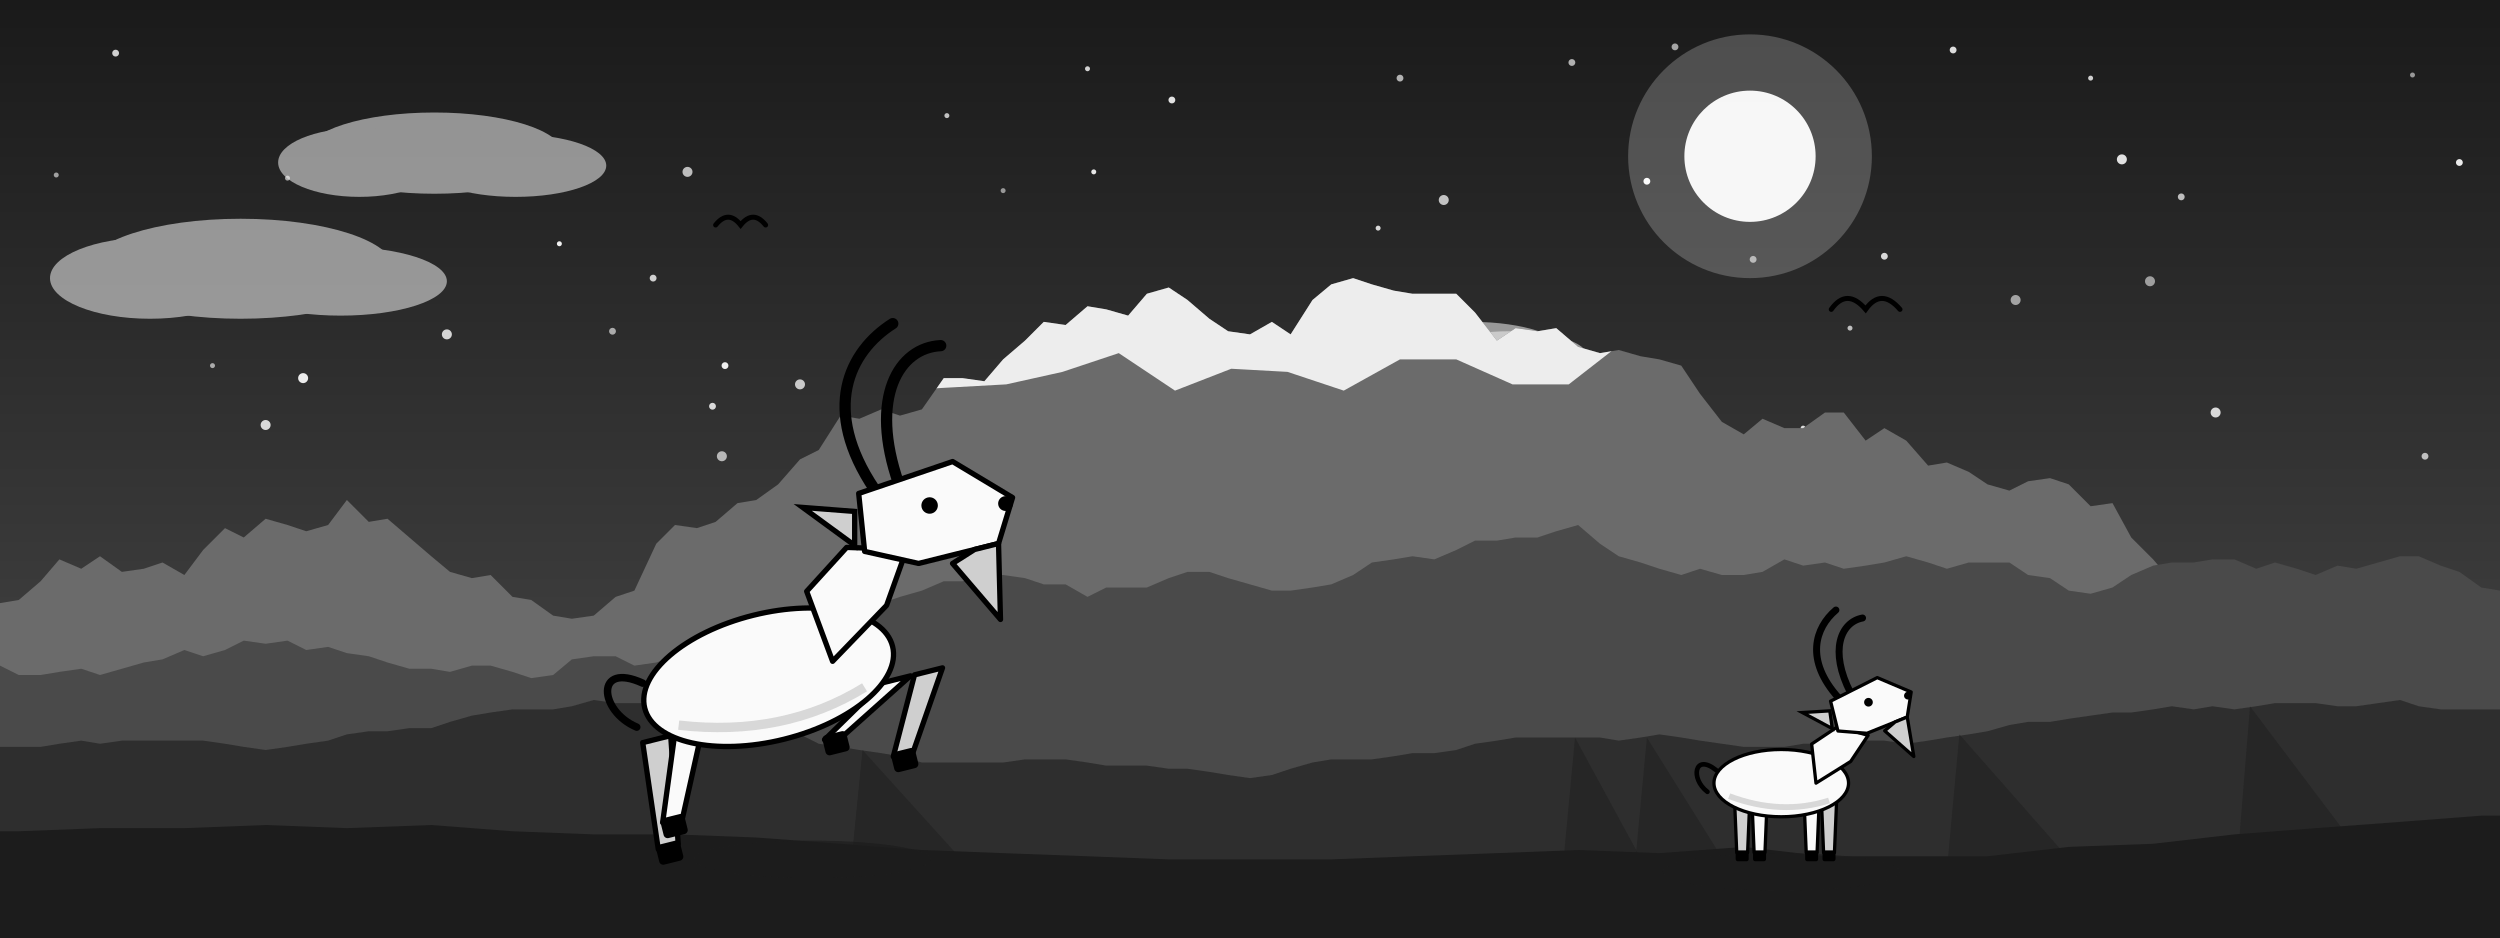
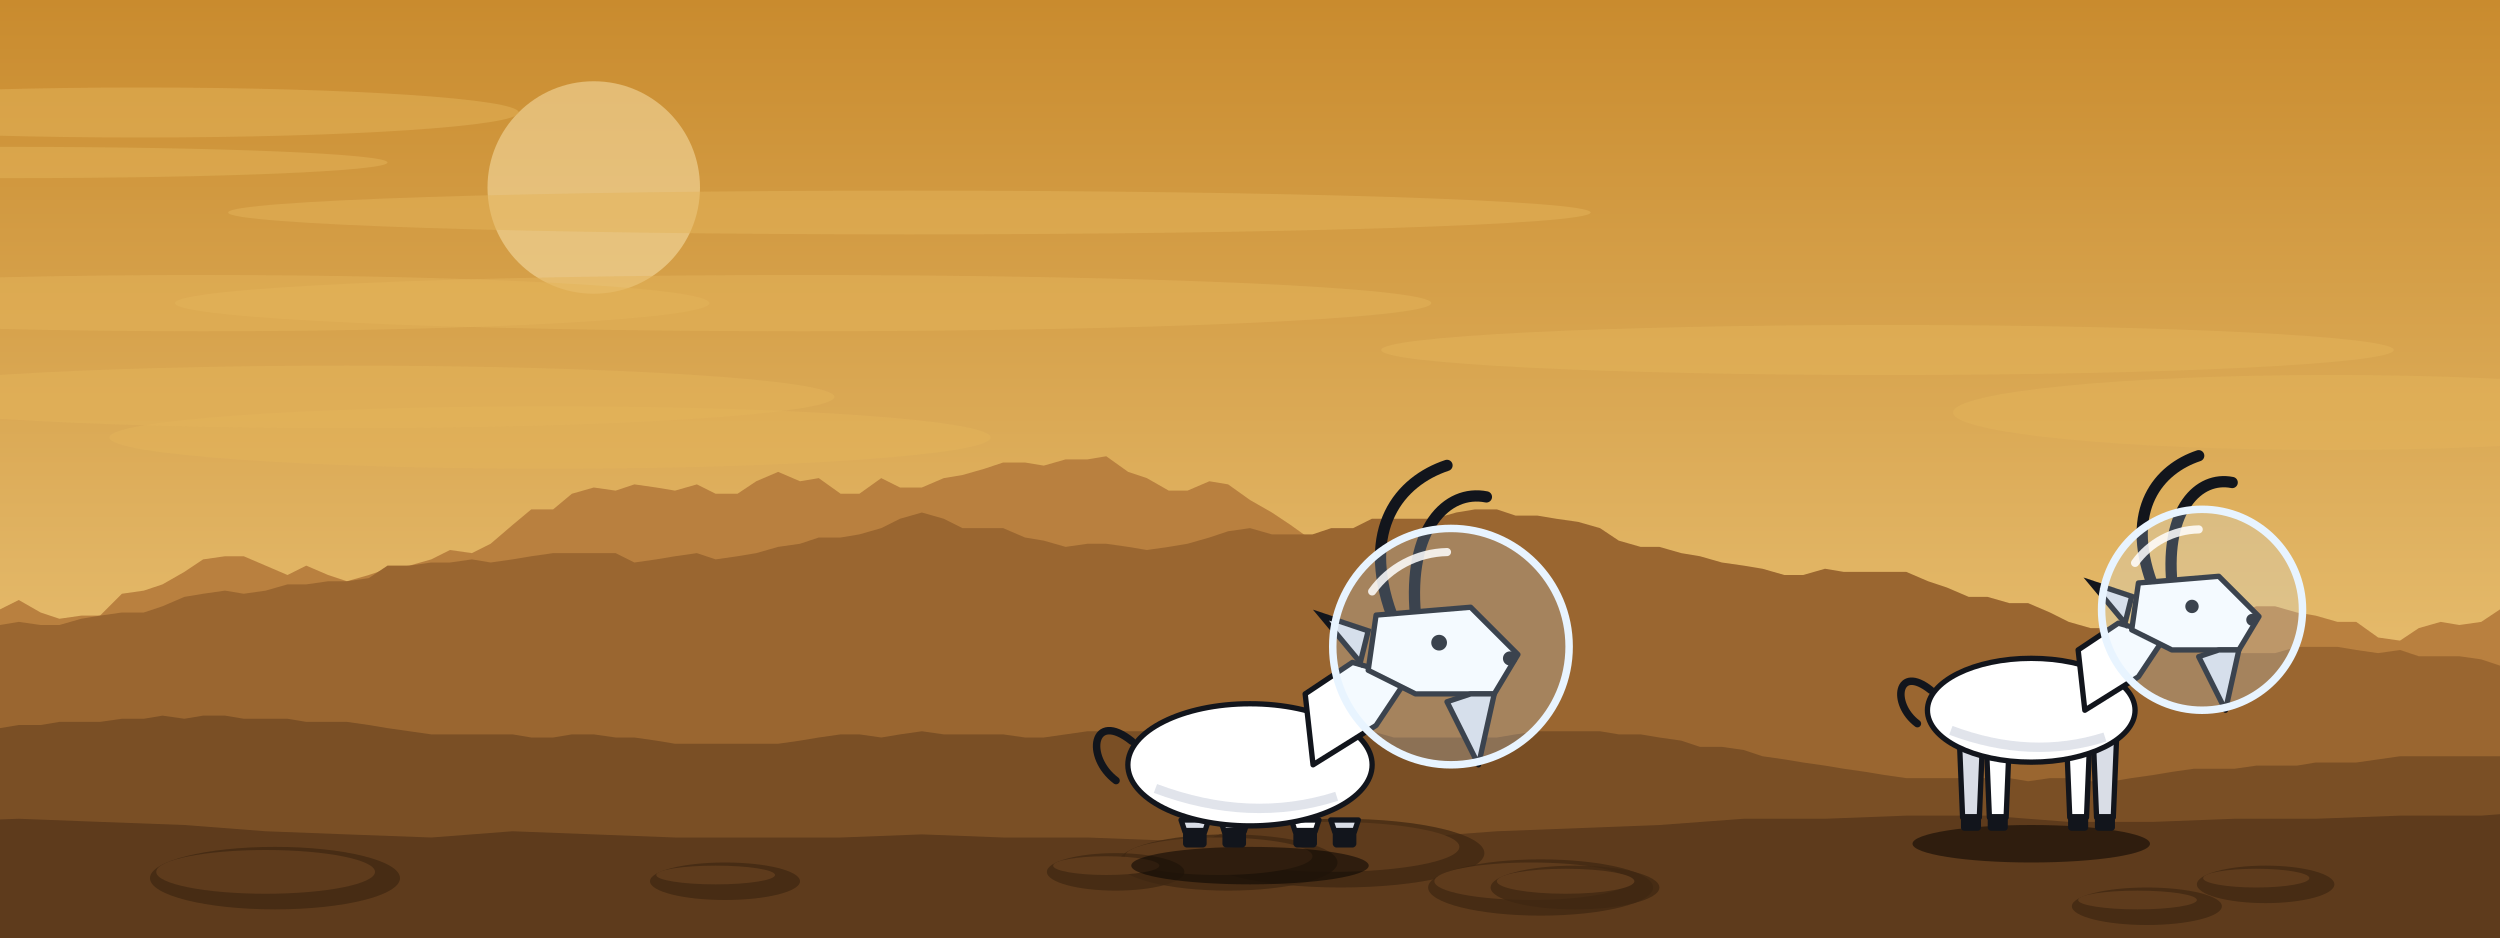
<svg xmlns="http://www.w3.org/2000/svg" viewBox="0 0 800 300" role="img" aria-labelledby="t10">
  <defs>
    <linearGradient id="g10" x1="0" y1="0" x2="0" y2="1">
-       <stop offset="0" stop-color="#1a1a1a" />
-       <stop offset="1" stop-color="#4d4d4d" />
+       <stop offset="0" stop-color="#c98b2e" />
+       <stop offset="1" stop-color="#f1cf86" />
    </linearGradient>
  </defs>
  <rect width="800" height="300" fill="url(#g10)" />
-   <circle cx="231" cy="146" r="1.6" fill="#ffffff" opacity="0.65" />
-   <circle cx="209" cy="89" r="1.1" fill="#ffffff" opacity="0.78" />
-   <circle cx="577" cy="137" r="0.8" fill="#ffffff" opacity="0.83" />
-   <circle cx="179" cy="78" r="0.8" fill="#ffffff" opacity="0.93" />
-   <circle cx="536" cy="15" r="1.1" fill="#ffffff" opacity="0.60" />
-   <circle cx="92" cy="57" r="0.8" fill="#ffffff" opacity="0.61" />
-   <circle cx="448" cy="25" r="1.1" fill="#ffffff" opacity="0.66" />
-   <circle cx="462" cy="64" r="1.6" fill="#ffffff" opacity="0.72" />
-   <circle cx="585" cy="142" r="1.1" fill="#ffffff" opacity="0.63" />
-   <circle cx="85" cy="136" r="1.6" fill="#ffffff" opacity="0.82" />
-   <circle cx="679" cy="51" r="1.6" fill="#ffffff" opacity="0.86" />
-   <circle cx="688" cy="90" r="1.6" fill="#ffffff" opacity="0.55" />
-   <circle cx="698" cy="63" r="1.1" fill="#ffffff" opacity="0.70" />
-   <circle cx="495" cy="149" r="1.6" fill="#ffffff" opacity="0.79" />
-   <circle cx="97" cy="121" r="1.6" fill="#ffffff" opacity="0.91" />
-   <circle cx="469" cy="136" r="1.6" fill="#ffffff" opacity="0.99" />
-   <circle cx="772" cy="24" r="0.8" fill="#ffffff" opacity="0.54" />
-   <circle cx="350" cy="55" r="0.8" fill="#ffffff" opacity="0.89" />
-   <circle cx="228" cy="130" r="1.1" fill="#ffffff" opacity="0.82" />
-   <circle cx="274" cy="116" r="0.8" fill="#ffffff" opacity="0.93" />
-   <circle cx="534" cy="145" r="1.1" fill="#ffffff" opacity="0.97" />
-   <circle cx="561" cy="83" r="1.1" fill="#ffffff" opacity="0.59" />
-   <circle cx="220" cy="55" r="1.6" fill="#ffffff" opacity="0.70" />
-   <circle cx="375" cy="32" r="1.1" fill="#ffffff" opacity="0.87" />
-   <circle cx="776" cy="146" r="1.1" fill="#ffffff" opacity="0.69" />
-   <circle cx="669" cy="25" r="0.8" fill="#ffffff" opacity="0.79" />
-   <circle cx="303" cy="37" r="0.8" fill="#ffffff" opacity="0.72" />
-   <circle cx="441" cy="73" r="0.8" fill="#ffffff" opacity="0.83" />
-   <circle cx="787" cy="52" r="1.1" fill="#ffffff" opacity="0.91" />
-   <circle cx="527" cy="58" r="1.1" fill="#ffffff" opacity="0.98" />
-   <circle cx="18" cy="56" r="0.8" fill="#ffffff" opacity="0.57" />
-   <circle cx="709" cy="132" r="1.6" fill="#ffffff" opacity="0.82" />
-   <circle cx="592" cy="105" r="0.8" fill="#ffffff" opacity="0.69" />
-   <circle cx="503" cy="20" r="1.1" fill="#ffffff" opacity="0.65" />
-   <circle cx="463" cy="111" r="1.1" fill="#ffffff" opacity="0.82" />
-   <circle cx="348" cy="22" r="0.8" fill="#ffffff" opacity="0.80" />
-   <circle cx="603" cy="82" r="1.1" fill="#ffffff" opacity="0.82" />
-   <circle cx="321" cy="61" r="0.8" fill="#ffffff" opacity="0.53" />
-   <circle cx="232" cy="117" r="1.1" fill="#ffffff" opacity="0.92" />
-   <circle cx="196" cy="106" r="1.1" fill="#ffffff" opacity="0.60" />
-   <circle cx="256" cy="123" r="1.6" fill="#ffffff" opacity="0.74" />
-   <circle cx="375" cy="120" r="0.8" fill="#ffffff" opacity="0.67" />
-   <circle cx="645" cy="96" r="1.6" fill="#ffffff" opacity="0.57" />
-   <circle cx="143" cy="107" r="1.6" fill="#ffffff" opacity="0.80" />
-   <circle cx="37" cy="17" r="1.1" fill="#ffffff" opacity="0.79" />
-   <circle cx="625" cy="16" r="1.1" fill="#ffffff" opacity="0.84" />
-   <circle cx="403" cy="117" r="0.8" fill="#ffffff" opacity="0.55" />
-   <circle cx="68" cy="117" r="0.8" fill="#ffffff" opacity="0.60" />
-   <circle cx="560" cy="50" r="21" fill="#ffffff" opacity=".95" />
-   <circle cx="560" cy="50" r="39" fill="#ffffff" opacity=".22" />
-   <g fill="#f2f2f2" opacity="0.55">
-     <ellipse cx="77" cy="86" rx="49" ry="16" />
-     <ellipse cx="48" cy="89" rx="32" ry="13" />
-     <ellipse cx="109" cy="90" rx="34" ry="11" />
-   </g>
-   <g fill="#f2f2f2" opacity="0.55">
-     <ellipse cx="139" cy="49" rx="41" ry="13" />
-     <ellipse cx="115" cy="52" rx="26" ry="11" />
-     <ellipse cx="165" cy="53" rx="29" ry="10" />
-   </g>
-   <g fill="#f2f2f2" opacity="0.55">
-     <ellipse cx="471" cy="113" rx="30" ry="10" />
-     <ellipse cx="453" cy="116" rx="19" ry="8" />
-     <ellipse cx="490" cy="117" rx="21" ry="7" />
-   </g>
-   <g fill="#f2f2f2" opacity="0.55">
-     <ellipse cx="483" cy="114" rx="25" ry="8" />
-     <ellipse cx="468" cy="117" rx="16" ry="7" />
-     <ellipse cx="499" cy="118" rx="17" ry="6" />
-   </g>
-   <path d="M229,72 q4,-5 8,0 q4,-5 8,0" fill="none" stroke="#000000" stroke-width="1.6" stroke-linecap="round" />
-   <path d="M586,99 q5,-7 11,0 q5,-7 11,0" fill="none" stroke="#000000" stroke-width="1.6" stroke-linecap="round" />
-   <path d="M-20,204 L-13,202 L-7,200 L-0,193 L6,192 L13,186 L19,179 L26,182 L32,178 L39,183 L46,182 L52,180 L59,184 L65,176 L72,169 L78,172 L85,166 L92,168 L98,170 L105,168 L111,160 L118,167 L124,166 L131,172 L138,178 L144,183 L151,185 L157,184 L164,191 L170,192 L177,197 L183,198 L190,197 L197,191 L203,189 L210,174 L216,168 L223,169 L229,167 L236,161 L242,160 L249,155 L256,147 L262,144 L269,133 L275,134 L282,131 L288,133 L295,131 L302,121 L308,121 L315,122 L321,115 L328,109 L334,103 L341,104 L348,98 L354,99 L361,101 L367,94 L374,92 L380,96 L387,102 L393,106 L400,107 L407,103 L413,107 L420,96 L426,91 L433,89 L439,91 L446,93 L452,94 L459,94 L466,94 L472,100 L479,109 L485,105 L492,106 L498,105 L505,111 L512,113 L518,112 L525,114 L531,115 L538,117 L544,126 L551,135 L558,139 L564,134 L571,137 L577,137 L584,132 L590,132 L597,141 L603,137 L610,141 L617,149 L623,148 L630,151 L636,155 L643,157 L649,154 L656,153 L662,155 L669,162 L676,161 L682,172 L689,179 L695,186 L702,190 L708,200 L715,206 L722,204 L728,208 L735,210 L741,214 L748,211 L754,203 L761,204 L768,197 L774,207 L781,210 L787,206 L794,210 L800,209 L807,200 L813,207 L820,205 L820,305 L-20,305 Z" fill="#6b6b6b" />
-   <clipPath id="c10118">
-     <path d="M-20,-5 L820,-5 L826,114 L808,115 L790,122 L772,118 L754,122 L736,124 L718,113 L700,120 L682,116 L664,124 L646,118 L628,112 L610,113 L592,120 L574,114 L556,117 L538,112 L520,109 L502,123 L484,123 L466,115 L448,115 L430,125 L412,119 L394,118 L376,125 L358,113 L340,119 L322,123 L304,124 L286,125 L268,120 L250,123 L232,124 L214,118 L196,110 L178,117 L160,119 L142,111 L124,121 L106,114 L88,126 L70,127 L52,115 L34,116 L16,110 L-2,120 L-20,121 Z" />
-   </clipPath>
-   <path d="M-20,204 L-13,202 L-7,200 L-0,193 L6,192 L13,186 L19,179 L26,182 L32,178 L39,183 L46,182 L52,180 L59,184 L65,176 L72,169 L78,172 L85,166 L92,168 L98,170 L105,168 L111,160 L118,167 L124,166 L131,172 L138,178 L144,183 L151,185 L157,184 L164,191 L170,192 L177,197 L183,198 L190,197 L197,191 L203,189 L210,174 L216,168 L223,169 L229,167 L236,161 L242,160 L249,155 L256,147 L262,144 L269,133 L275,134 L282,131 L288,133 L295,131 L302,121 L308,121 L315,122 L321,115 L328,109 L334,103 L341,104 L348,98 L354,99 L361,101 L367,94 L374,92 L380,96 L387,102 L393,106 L400,107 L407,103 L413,107 L420,96 L426,91 L433,89 L439,91 L446,93 L452,94 L459,94 L466,94 L472,100 L479,109 L485,105 L492,106 L498,105 L505,111 L512,113 L518,112 L525,114 L531,115 L538,117 L544,126 L551,135 L558,139 L564,134 L571,137 L577,137 L584,132 L590,132 L597,141 L603,137 L610,141 L617,149 L623,148 L630,151 L636,155 L643,157 L649,154 L656,153 L662,155 L669,162 L676,161 L682,172 L689,179 L695,186 L702,190 L708,200 L715,206 L722,204 L728,208 L735,210 L741,214 L748,211 L754,203 L761,204 L768,197 L774,207 L781,210 L787,206 L794,210 L800,209 L807,200 L813,207 L820,205 L820,305 L-20,305 Z" fill="#f2f2f2" clip-path="url(#c10118)" opacity=".96" />
-   <path d="M-20,210 L-13,212 L-7,211 L-0,213 L6,216 L13,216 L19,215 L26,214 L32,216 L39,214 L46,212 L52,211 L59,208 L65,210 L72,208 L78,205 L85,206 L92,205 L98,208 L105,207 L111,209 L118,210 L124,212 L131,214 L138,214 L144,215 L151,213 L157,213 L164,215 L170,217 L177,216 L183,211 L190,210 L197,210 L203,213 L210,212 L216,210 L223,208 L229,204 L236,203 L242,200 L249,197 L256,197 L262,195 L269,194 L275,193 L282,193 L288,191 L295,189 L302,186 L308,186 L315,184 L321,184 L328,185 L334,187 L341,187 L348,191 L354,188 L361,188 L367,188 L374,185 L380,183 L387,183 L393,185 L400,187 L407,189 L413,189 L420,188 L426,187 L433,184 L439,180 L446,179 L452,178 L459,179 L466,176 L472,173 L479,173 L485,172 L492,172 L498,170 L505,168 L512,174 L518,178 L525,180 L531,182 L538,184 L544,182 L551,184 L558,184 L564,183 L571,179 L577,181 L584,180 L590,182 L597,181 L603,180 L610,178 L617,180 L623,182 L630,180 L636,180 L643,180 L649,184 L656,185 L662,189 L669,190 L676,188 L682,184 L689,181 L695,180 L702,180 L708,179 L715,179 L722,182 L728,180 L735,182 L741,184 L748,181 L754,182 L761,180 L768,178 L774,178 L781,181 L787,183 L794,188 L800,189 L807,186 L813,185 L820,187 L820,305 L-20,305 Z" fill="#4a4a4a" />
-   <clipPath id="c10155">
-     <path d="M-20,-5 L820,-5 L826,152 L808,163 L790,162 L772,154 L754,164 L736,161 L718,149 L700,148 L682,157 L664,147 L646,157 L628,155 L610,150 L592,160 L574,151 L556,159 L538,147 L520,153 L502,155 L484,152 L466,156 L448,156 L430,150 L412,158 L394,155 L376,156 L358,163 L340,159 L322,150 L304,157 L286,153 L268,154 L250,150 L232,153 L214,161 L196,157 L178,151 L160,150 L142,150 L124,146 L106,157 L88,152 L70,160 L52,156 L34,146 L16,163 L-2,159 L-20,150 Z" />
-   </clipPath>
-   <path d="M-20,210 L-13,212 L-7,211 L-0,213 L6,216 L13,216 L19,215 L26,214 L32,216 L39,214 L46,212 L52,211 L59,208 L65,210 L72,208 L78,205 L85,206 L92,205 L98,208 L105,207 L111,209 L118,210 L124,212 L131,214 L138,214 L144,215 L151,213 L157,213 L164,215 L170,217 L177,216 L183,211 L190,210 L197,210 L203,213 L210,212 L216,210 L223,208 L229,204 L236,203 L242,200 L249,197 L256,197 L262,195 L269,194 L275,193 L282,193 L288,191 L295,189 L302,186 L308,186 L315,184 L321,184 L328,185 L334,187 L341,187 L348,191 L354,188 L361,188 L367,188 L374,185 L380,183 L387,183 L393,185 L400,187 L407,189 L413,189 L420,188 L426,187 L433,184 L439,180 L446,179 L452,178 L459,179 L466,176 L472,173 L479,173 L485,172 L492,172 L498,170 L505,168 L512,174 L518,178 L525,180 L531,182 L538,184 L544,182 L551,184 L558,184 L564,183 L571,179 L577,181 L584,180 L590,182 L597,181 L603,180 L610,178 L617,180 L623,182 L630,180 L636,180 L643,180 L649,184 L656,185 L662,189 L669,190 L676,188 L682,184 L689,181 L695,180 L702,180 L708,179 L715,179 L722,182 L728,180 L735,182 L741,184 L748,181 L754,182 L761,180 L768,178 L774,178 L781,181 L787,183 L794,188 L800,189 L807,186 L813,185 L820,187 L820,305 L-20,305 Z" fill="#f2f2f2" clip-path="url(#c10155)" opacity=".96" />
-   <path d="M-20,240 L-13,240 L-7,239 L-0,239 L6,239 L13,239 L19,238 L26,237 L32,238 L39,237 L46,237 L52,237 L59,237 L65,237 L72,238 L78,239 L85,240 L92,239 L98,238 L105,237 L111,235 L118,234 L124,234 L131,233 L138,233 L144,231 L151,229 L157,228 L164,227 L170,227 L177,227 L183,226 L190,224 L197,225 L203,225 L210,225 L216,226 L223,228 L229,228 L236,229 L242,231 L249,233 L256,235 L262,238 L269,239 L275,240 L282,241 L288,242 L295,244 L302,244 L308,244 L315,244 L321,244 L328,243 L334,243 L341,243 L348,244 L354,245 L361,245 L367,245 L374,246 L380,246 L387,247 L393,248 L400,249 L407,248 L413,246 L420,244 L426,243 L433,243 L439,243 L446,242 L452,241 L459,241 L466,240 L472,238 L479,237 L485,236 L492,236 L498,236 L505,236 L512,236 L518,237 L525,236 L531,235 L538,236 L544,237 L551,238 L558,239 L564,239 L571,239 L577,238 L584,238 L590,238 L597,237 L603,237 L610,238 L617,237 L623,236 L630,235 L636,234 L643,232 L649,231 L656,231 L662,230 L669,229 L676,228 L682,228 L689,227 L695,226 L702,227 L708,226 L715,227 L722,226 L728,225 L735,225 L741,225 L748,226 L754,226 L761,225 L768,224 L774,226 L781,227 L787,227 L794,227 L800,227 L807,227 L813,227 L820,226 L820,305 L-20,305 Z" fill="#2e2e2e" />
-   <clipPath id="c10205">
-     <path d="M-20,-5 L820,-5 L826,205 L808,212 L790,204 L772,205 L754,210 L736,207 L718,205 L700,208 L682,198 L664,202 L646,205 L628,213 L610,196 L592,212 L574,206 L556,211 L538,198 L520,206 L502,205 L484,205 L466,202 L448,208 L430,210 L412,204 L394,214 L376,204 L358,201 L340,204 L322,208 L304,210 L286,207 L268,197 L250,204 L232,211 L214,209 L196,197 L178,213 L160,214 L142,206 L124,200 L106,208 L88,201 L70,213 L52,212 L34,197 L16,213 L-2,200 L-20,201 Z" />
-   </clipPath>
-   <path d="M-20,240 L-13,240 L-7,239 L-0,239 L6,239 L13,239 L19,238 L26,237 L32,238 L39,237 L46,237 L52,237 L59,237 L65,237 L72,238 L78,239 L85,240 L92,239 L98,238 L105,237 L111,235 L118,234 L124,234 L131,233 L138,233 L144,231 L151,229 L157,228 L164,227 L170,227 L177,227 L183,226 L190,224 L197,225 L203,225 L210,225 L216,226 L223,228 L229,228 L236,229 L242,231 L249,233 L256,235 L262,238 L269,239 L275,240 L282,241 L288,242 L295,244 L302,244 L308,244 L315,244 L321,244 L328,243 L334,243 L341,243 L348,244 L354,245 L361,245 L367,245 L374,246 L380,246 L387,247 L393,248 L400,249 L407,248 L413,246 L420,244 L426,243 L433,243 L439,243 L446,242 L452,241 L459,241 L466,240 L472,238 L479,237 L485,236 L492,236 L498,236 L505,236 L512,236 L518,237 L525,236 L531,235 L538,236 L544,237 L551,238 L558,239 L564,239 L571,239 L577,238 L584,238 L590,238 L597,237 L603,237 L610,238 L617,237 L623,236 L630,235 L636,234 L643,232 L649,231 L656,231 L662,230 L669,229 L676,228 L682,228 L689,227 L695,226 L702,227 L708,226 L715,227 L722,226 L728,225 L735,225 L741,225 L748,226 L754,226 L761,225 L768,224 L774,226 L781,227 L787,227 L794,227 L800,227 L807,227 L813,227 L820,226 L820,305 L-20,305 Z" fill="#f2f2f2" clip-path="url(#c10205)" opacity=".96" />
-   <polygon points="720,226 766,287 714,300" fill="#1c1c1c" opacity=".45" />
-   <polygon points="627,235 686,302 621,300" fill="#1c1c1c" opacity=".45" />
-   <polygon points="276,240 333,303 270,300" fill="#1c1c1c" opacity=".45" />
-   <polygon points="504,236 535,293 498,300" fill="#1c1c1c" opacity=".45" />
-   <polygon points="527,236 562,292 521,300" fill="#1c1c1c" opacity=".45" />
-   <path d="M-20,266 L6,266 L32,265 L59,265 L85,264 L111,265 L138,264 L164,266 L190,267 L216,267 L242,268 L269,270 L295,272 L321,273 L348,274 L374,275 L400,275 L426,275 L452,274 L479,273 L505,272 L531,273 L558,271 L584,274 L610,274 L636,274 L662,271 L689,270 L715,267 L741,265 L768,263 L794,261 L820,261 L820,305 L-20,305 Z" fill="#1c1c1c" />
-   <ellipse cx="260" cy="275" rx="38" ry="6" fill="#1c1c1c" opacity=".7" />
-   <g transform="translate(260 273) rotate(-14) scale(1.318267 1.318267)">
-     <polygon points="-33.5,-36 -26.5,-36 -31.1,-10 -36.1,-10" fill="#cfcfcf" stroke="#000000" stroke-width="1.29" stroke-linejoin="round" />
-     <rect x="-36.6" y="-11" width="6" height="5" rx="1" fill="#000000" />
-     <polygon points="-25.5,-36 -18.5,-36 -28.5,-16 -33.5,-16" fill="#fafafa" stroke="#000000" stroke-width="1.29" stroke-linejoin="round" />
-     <rect x="-34.0" y="-17" width="6" height="5" rx="1" fill="#000000" />
-     <polygon points="26.5,-36 33.5,-36 14.5,-26 9.5,-26" fill="#fafafa" stroke="#000000" stroke-width="1.29" stroke-linejoin="round" />
-     <rect x="9.0" y="-27" width="6" height="5" rx="1" fill="#000000" />
-     <polygon points="34.5,-36 41.5,-36 29.7,-18 24.7,-18" fill="#cfcfcf" stroke="#000000" stroke-width="1.29" stroke-linejoin="round" />
-     <rect x="24.2" y="-19" width="6" height="5" rx="1" fill="#000000" />
-     <path d="M-30,-50 C-40,-58 -42,-46 -34,-40" fill="none" stroke="#000000" stroke-width="1.82" stroke-linecap="round" />
-     <ellipse cx="0" cy="-44" rx="31" ry="15.5" fill="#fafafa" stroke="#000000" stroke-width="1.29" />
-     <path d="M-24,-38 Q0,-29 22,-36" fill="none" stroke="#cfcfcf" stroke-width="2.28" opacity=".8" />
-     <polygon points="16,-44 32,-54 40,-66 26,-70 14,-62" fill="#fafafa" stroke="#000000" stroke-width="1.29" stroke-linejoin="round" />
-     <g transform="rotate(0 28 -58) translate(34 -74)">
-       <path d="M2,-8 C-6,-30 4,-42 16,-46" fill="none" stroke="#000000" stroke-width="2.73" stroke-linecap="round" />
-       <path d="M8,-8 C6,-30 16,-40 26,-38" fill="none" stroke="#000000" stroke-width="2.73" stroke-linecap="round" />
-       <polygon points="-4,-4 -16,-8 -6,4" fill="#cfcfcf" stroke="#000000" stroke-width="1.29" />
-       <polygon points="-2,-8 22,-10 34,2 28,12 8,12 -4,6" fill="#fafafa" stroke="#000000" stroke-width="1.29" stroke-linejoin="round" />
-       <polygon points="22,12 28,12 24,30 16,14" fill="#cfcfcf" stroke="#000000" stroke-width="1.29" stroke-linejoin="round" />
-       <circle cx="14" cy="-1" r="2" fill="#000000" />
-       <circle cx="32" cy="3" r="1.8" fill="#000000" />
+   <circle cx="190" cy="60" r="34" fill="#fff0c0" opacity=".45" />
+   <ellipse cx="4" cy="52" rx="120" ry="5" fill="#e3b45a" opacity=".5" />
+   <ellipse cx="291" cy="68" rx="218" ry="7" fill="#e3b45a" opacity=".5" />
+   <ellipse cx="604" cy="112" rx="162" ry="8" fill="#e3b45a" opacity=".5" />
+   <ellipse cx="257" cy="97" rx="201" ry="9" fill="#e3b45a" opacity=".5" />
+   <ellipse cx="65" cy="97" rx="162" ry="9" fill="#e3b45a" opacity=".5" />
+   <ellipse cx="746" cy="132" rx="121" ry="12" fill="#e3b45a" opacity=".5" />
+   <ellipse cx="45" cy="36" rx="121" ry="8" fill="#e3b45a" opacity=".5" />
+   <ellipse cx="176" cy="140" rx="141" ry="10" fill="#e3b45a" opacity=".5" />
+   <ellipse cx="111" cy="127" rx="156" ry="10" fill="#e3b45a" opacity=".5" />
+   <path d="M-20,201 L-13,199 L-7,196 L-0,195 L6,192 L13,196 L19,198 L26,197 L32,197 L39,190 L46,189 L52,187 L59,183 L65,179 L72,178 L78,178 L85,181 L92,184 L98,181 L105,184 L111,186 L118,184 L124,182 L131,181 L138,179 L144,176 L151,177 L157,174 L164,168 L170,163 L177,163 L183,158 L190,156 L197,157 L203,155 L210,156 L216,157 L223,155 L229,158 L236,158 L242,154 L249,151 L256,154 L262,153 L269,158 L275,158 L282,153 L288,156 L295,156 L302,153 L308,152 L315,150 L321,148 L328,148 L334,149 L341,147 L348,147 L354,146 L361,151 L367,153 L374,157 L380,157 L387,154 L393,155 L400,160 L407,164 L413,168 L420,173 L426,174 L433,175 L439,176 L446,176 L452,180 L459,183 L466,186 L472,192 L479,197 L485,197 L492,197 L498,198 L505,201 L512,201 L518,202 L525,206 L531,207 L538,207 L544,202 L551,205 L558,204 L564,211 L571,212 L577,213 L584,211 L590,210 L597,211 L603,207 L610,204 L617,208 L623,206 L630,209 L636,208 L643,208 L649,210 L656,210 L662,212 L669,205 L676,204 L682,202 L689,200 L695,201 L702,200 L708,200 L715,197 L722,194 L728,194 L735,196 L741,197 L748,199 L754,199 L761,204 L768,205 L774,201 L781,199 L787,200 L794,199 L800,195 L807,189 L813,189 L820,188 L820,305 L-20,305 Z" fill="#b9803f" />
+   <path d="M-20,201 L-13,199 L-7,199 L-0,200 L6,199 L13,200 L19,200 L26,198 L32,197 L39,196 L46,196 L52,194 L59,191 L65,190 L72,189 L78,190 L85,189 L92,187 L98,187 L105,186 L111,186 L118,185 L124,181 L131,181 L138,180 L144,180 L151,179 L157,180 L164,179 L170,178 L177,177 L183,177 L190,177 L197,177 L203,180 L210,179 L216,178 L223,177 L229,179 L236,178 L242,177 L249,175 L256,174 L262,172 L269,172 L275,171 L282,169 L288,166 L295,164 L302,166 L308,169 L315,169 L321,169 L328,172 L334,173 L341,175 L348,174 L354,174 L361,175 L367,176 L374,175 L380,174 L387,172 L393,170 L400,169 L407,171 L413,171 L420,171 L426,169 L433,169 L439,166 L446,166 L452,166 L459,166 L466,164 L472,163 L479,163 L485,165 L492,165 L498,166 L505,167 L512,169 L518,173 L525,175 L531,175 L538,177 L544,178 L551,180 L558,181 L564,182 L571,184 L577,184 L584,182 L590,183 L597,183 L603,183 L610,183 L617,186 L623,188 L630,191 L636,191 L643,193 L649,193 L656,196 L662,199 L669,201 L676,201 L682,203 L689,203 L695,205 L702,208 L708,209 L715,209 L722,209 L728,209 L735,207 L741,207 L748,207 L754,208 L761,209 L768,208 L774,210 L781,210 L787,210 L794,211 L800,213 L807,215 L813,216 L820,218 L820,305 L-20,305 Z" fill="#9a6630" />
+   <path d="M-20,236 L-13,235 L-7,233 L-0,233 L6,232 L13,232 L19,231 L26,231 L32,231 L39,230 L46,230 L52,229 L59,230 L65,229 L72,229 L78,230 L85,230 L92,230 L98,231 L105,231 L111,231 L118,232 L124,233 L131,234 L138,235 L144,235 L151,235 L157,235 L164,235 L170,236 L177,236 L183,235 L190,235 L197,236 L203,236 L210,237 L216,238 L223,238 L229,238 L236,238 L242,238 L249,238 L256,237 L262,236 L269,235 L275,235 L282,236 L288,235 L295,234 L302,235 L308,235 L315,235 L321,235 L328,236 L334,236 L341,235 L348,234 L354,234 L361,234 L367,234 L374,235 L380,234 L387,234 L393,233 L400,231 L407,232 L413,232 L420,232 L426,232 L433,233 L439,234 L446,236 L452,236 L459,236 L466,236 L472,236 L479,236 L485,235 L492,234 L498,234 L505,234 L512,234 L518,235 L525,235 L531,236 L538,237 L544,239 L551,239 L558,240 L564,242 L571,243 L577,244 L584,245 L590,246 L597,247 L603,248 L610,249 L617,249 L623,249 L630,249 L636,249 L643,249 L649,250 L656,249 L662,249 L669,250 L676,250 L682,249 L689,248 L695,247 L702,246 L708,246 L715,246 L722,245 L728,245 L735,245 L741,244 L748,244 L754,244 L761,243 L768,242 L774,242 L781,242 L787,242 L794,242 L800,242 L807,243 L813,244 L820,245 L820,305 L-20,305 Z" fill="#7a4f25" />
+   <path d="M-20,263 L6,262 L32,263 L59,264 L85,266 L111,267 L138,268 L164,266 L190,267 L216,268 L242,268 L269,268 L295,267 L321,268 L348,268 L374,269 L400,269 L426,269 L452,268 L479,266 L505,265 L531,264 L558,262 L584,262 L610,261 L636,261 L662,263 L689,263 L715,262 L741,262 L768,261 L794,261 L820,259 L820,305 L-20,305 Z" fill="#5e3b1c" />
+   <ellipse cx="88" cy="281" rx="40" ry="10" fill="#3f2711" opacity=".75" />
+   <ellipse cx="85" cy="279" rx="35" ry="7" fill="#5e3b1c" />
+   <ellipse cx="429" cy="273" rx="46" ry="11" fill="#3f2711" opacity=".75" />
+   <ellipse cx="426" cy="271" rx="41" ry="8" fill="#5e3b1c" />
+   <ellipse cx="232" cy="282" rx="24" ry="6" fill="#3f2711" opacity=".75" />
+   <ellipse cx="229" cy="280" rx="19" ry="3" fill="#5e3b1c" />
+   <ellipse cx="393" cy="276" rx="35" ry="9" fill="#3f2711" opacity=".75" />
+   <ellipse cx="390" cy="274" rx="30" ry="6" fill="#5e3b1c" />
+   <ellipse cx="493" cy="284" rx="36" ry="9" fill="#3f2711" opacity=".75" />
+   <ellipse cx="490" cy="282" rx="31" ry="6" fill="#5e3b1c" />
+   <ellipse cx="725" cy="283" rx="22" ry="6" fill="#3f2711" opacity=".75" />
+   <ellipse cx="722" cy="281" rx="17" ry="3" fill="#5e3b1c" />
+   <ellipse cx="687" cy="290" rx="24" ry="6" fill="#3f2711" opacity=".75" />
+   <ellipse cx="684" cy="288" rx="19" ry="3" fill="#5e3b1c" />
+   <ellipse cx="504" cy="284" rx="27" ry="7" fill="#3f2711" opacity=".75" />
+   <ellipse cx="501" cy="282" rx="22" ry="4" fill="#5e3b1c" />
+   <ellipse cx="357" cy="279" rx="22" ry="6" fill="#3f2711" opacity=".75" />
+   <ellipse cx="354" cy="277" rx="17" ry="3" fill="#5e3b1c" />
+   <ellipse cx="400" cy="277" rx="38" ry="6" fill="#000" opacity=".5" />
+   <g transform="translate(400 275) rotate(0) scale(1.260764 1.260764)">
+     <polygon points="-17.5,-10 -10.5,-10 -11.5,-7 -16.5,-7" fill="#d9dde6" stroke="#12151c" stroke-width="1.35" stroke-linejoin="round" />
+     <rect x="-17.0" y="-8" width="6" height="5" rx="1" fill="#12151c" />
+     <polygon points="-7.5,-10 -0.5,-10 -1.5,-7 -6.5,-7" fill="#ffffff" stroke="#12151c" stroke-width="1.35" stroke-linejoin="round" />
+     <rect x="-7.0" y="-8" width="6" height="5" rx="1" fill="#12151c" />
+     <polygon points="10.5,-10 17.5,-10 16.5,-7 11.5,-7" fill="#ffffff" stroke="#12151c" stroke-width="1.35" stroke-linejoin="round" />
+     <rect x="11.0" y="-8" width="6" height="5" rx="1" fill="#12151c" />
+     <polygon points="20.5,-10 27.5,-10 26.5,-7 21.5,-7" fill="#d9dde6" stroke="#12151c" stroke-width="1.35" stroke-linejoin="round" />
+     <rect x="21.0" y="-8" width="6" height="5" rx="1" fill="#12151c" />
+     <path d="M-30,-30 C-40,-38 -42,-26 -34,-20" fill="none" stroke="#12151c" stroke-width="1.90" stroke-linecap="round" />
+     <ellipse cx="0" cy="-24" rx="31" ry="15.5" fill="#ffffff" stroke="#12151c" stroke-width="1.35" />
+     <path d="M-24,-18 Q0,-9 22,-16" fill="none" stroke="#d9dde6" stroke-width="2.38" opacity=".8" />
+     <polygon points="16,-24 32,-34 40,-46 26,-50 14,-42" fill="#ffffff" stroke="#12151c" stroke-width="1.35" stroke-linejoin="round" />
+     <g transform="rotate(0 28 -38) translate(34 -54)">
+       <path d="M2,-8 C-6,-30 4,-42 16,-46" fill="none" stroke="#12151c" stroke-width="2.86" stroke-linecap="round" />
+       <path d="M8,-8 C6,-30 16,-40 26,-38" fill="none" stroke="#12151c" stroke-width="2.86" stroke-linecap="round" />
+       <polygon points="-4,-4 -16,-8 -6,4" fill="#d9dde6" stroke="#12151c" stroke-width="1.35" />
+       <polygon points="-2,-8 22,-10 34,2 28,12 8,12 -4,6" fill="#ffffff" stroke="#12151c" stroke-width="1.35" stroke-linejoin="round" />
+       <polygon points="22,12 28,12 24,30 16,14" fill="#d9dde6" stroke="#12151c" stroke-width="1.35" stroke-linejoin="round" />
+       <circle cx="14" cy="-1" r="2" fill="#12151c" />
+       <circle cx="32" cy="3" r="1.8" fill="#12151c" />
+       <circle cx="17" cy="0" r="30" fill="#cfe9ff" fill-opacity=".22" stroke="#e8f4ff" stroke-width="1.90" />
+       <path d="M-3,-14 A24,24 0 0 1 16,-24" fill="none" stroke="#ffffff" stroke-width="2.06" stroke-linecap="round" opacity=".85" />
    </g>
  </g>
-   <ellipse cx="570" cy="279" rx="38" ry="6" fill="#1c1c1c" opacity=".7" />
-   <g transform="translate(570 277) rotate(0) scale(0.6947269 0.6947269)">
-     <polygon points="-21.5,-30 -14.5,-30 -15.5,-6 -20.5,-6" fill="#cfcfcf" stroke="#000000" stroke-width="1.52" stroke-linejoin="round" />
-     <rect x="-21.0" y="-7" width="6" height="5" rx="1" fill="#000000" />
-     <polygon points="-13.5,-30 -6.5,-30 -7.5,-6 -12.5,-6" fill="#fafafa" stroke="#000000" stroke-width="1.52" stroke-linejoin="round" />
-     <rect x="-13.0" y="-7" width="6" height="5" rx="1" fill="#000000" />
-     <polygon points="10.5,-30 17.5,-30 16.5,-6 11.5,-6" fill="#fafafa" stroke="#000000" stroke-width="1.52" stroke-linejoin="round" />
-     <rect x="11.0" y="-7" width="6" height="5" rx="1" fill="#000000" />
-     <polygon points="18.5,-30 25.5,-30 24.5,-6 19.5,-6" fill="#cfcfcf" stroke="#000000" stroke-width="1.52" stroke-linejoin="round" />
-     <rect x="19.0" y="-7" width="6" height="5" rx="1" fill="#000000" />
-     <path d="M-30,-44 C-40,-52 -42,-40 -34,-34" fill="none" stroke="#000000" stroke-width="2.14" stroke-linecap="round" />
-     <ellipse cx="0" cy="-38" rx="31" ry="15.5" fill="#fafafa" stroke="#000000" stroke-width="1.52" />
-     <path d="M-24,-32 Q0,-23 22,-30" fill="none" stroke="#cfcfcf" stroke-width="2.68" opacity=".8" />
-     <polygon points="16,-38 32,-48 40,-60 26,-64 14,-56" fill="#fafafa" stroke="#000000" stroke-width="1.52" stroke-linejoin="round" />
-     <g transform="rotate(-22 28 -52) translate(34 -68)">
-       <path d="M2,-8 C-6,-30 4,-42 16,-46" fill="none" stroke="#000000" stroke-width="3.21" stroke-linecap="round" />
-       <path d="M8,-8 C6,-30 16,-40 26,-38" fill="none" stroke="#000000" stroke-width="3.21" stroke-linecap="round" />
-       <polygon points="-4,-4 -16,-8 -6,4" fill="#cfcfcf" stroke="#000000" stroke-width="1.52" />
-       <polygon points="-2,-8 22,-10 34,2 28,12 8,12 -4,6" fill="#fafafa" stroke="#000000" stroke-width="1.52" stroke-linejoin="round" />
-       <polygon points="22,12 28,12 24,30 16,14" fill="#cfcfcf" stroke="#000000" stroke-width="1.52" stroke-linejoin="round" />
-       <circle cx="14" cy="-1" r="2" fill="#000000" />
-       <circle cx="32" cy="3" r="1.8" fill="#000000" />
+   <ellipse cx="650" cy="270" rx="38" ry="6" fill="#000" opacity=".5" />
+   <g transform="translate(650 268) rotate(0) scale(1.071649 1.071649)">
+     <polygon points="-21.5,-30 -14.5,-30 -15.5,-6 -20.5,-6" fill="#d9dde6" stroke="#12151c" stroke-width="1.59" stroke-linejoin="round" />
+     <rect x="-21.0" y="-7" width="6" height="5" rx="1" fill="#12151c" />
+     <polygon points="-13.5,-30 -6.5,-30 -7.5,-6 -12.5,-6" fill="#ffffff" stroke="#12151c" stroke-width="1.59" stroke-linejoin="round" />
+     <rect x="-13.0" y="-7" width="6" height="5" rx="1" fill="#12151c" />
+     <polygon points="10.5,-30 17.5,-30 16.5,-6 11.5,-6" fill="#ffffff" stroke="#12151c" stroke-width="1.59" stroke-linejoin="round" />
+     <rect x="11.0" y="-7" width="6" height="5" rx="1" fill="#12151c" />
+     <polygon points="18.5,-30 25.5,-30 24.5,-6 19.5,-6" fill="#d9dde6" stroke="#12151c" stroke-width="1.59" stroke-linejoin="round" />
+     <rect x="19.0" y="-7" width="6" height="5" rx="1" fill="#12151c" />
+     <path d="M-30,-44 C-40,-52 -42,-40 -34,-34" fill="none" stroke="#12151c" stroke-width="2.24" stroke-linecap="round" />
+     <ellipse cx="0" cy="-38" rx="31" ry="15.5" fill="#ffffff" stroke="#12151c" stroke-width="1.59" />
+     <path d="M-24,-32 Q0,-23 22,-30" fill="none" stroke="#d9dde6" stroke-width="2.80" opacity=".8" />
+     <polygon points="16,-38 32,-48 40,-60 26,-64 14,-56" fill="#ffffff" stroke="#12151c" stroke-width="1.59" stroke-linejoin="round" />
+     <g transform="rotate(0 28 -52) translate(34 -68)">
+       <path d="M2,-8 C-6,-30 4,-42 16,-46" fill="none" stroke="#12151c" stroke-width="3.36" stroke-linecap="round" />
+       <path d="M8,-8 C6,-30 16,-40 26,-38" fill="none" stroke="#12151c" stroke-width="3.36" stroke-linecap="round" />
+       <polygon points="-4,-4 -16,-8 -6,4" fill="#d9dde6" stroke="#12151c" stroke-width="1.59" />
+       <polygon points="-2,-8 22,-10 34,2 28,12 8,12 -4,6" fill="#ffffff" stroke="#12151c" stroke-width="1.59" stroke-linejoin="round" />
+       <polygon points="22,12 28,12 24,30 16,14" fill="#d9dde6" stroke="#12151c" stroke-width="1.59" stroke-linejoin="round" />
+       <circle cx="14" cy="-1" r="2" fill="#12151c" />
+       <circle cx="32" cy="3" r="1.8" fill="#12151c" />
+       <circle cx="17" cy="0" r="30" fill="#cfe9ff" fill-opacity=".22" stroke="#e8f4ff" stroke-width="2.24" />
+       <path d="M-3,-14 A24,24 0 0 1 16,-24" fill="none" stroke="#ffffff" stroke-width="2.43" stroke-linecap="round" opacity=".85" />
    </g>
  </g>
</svg>
